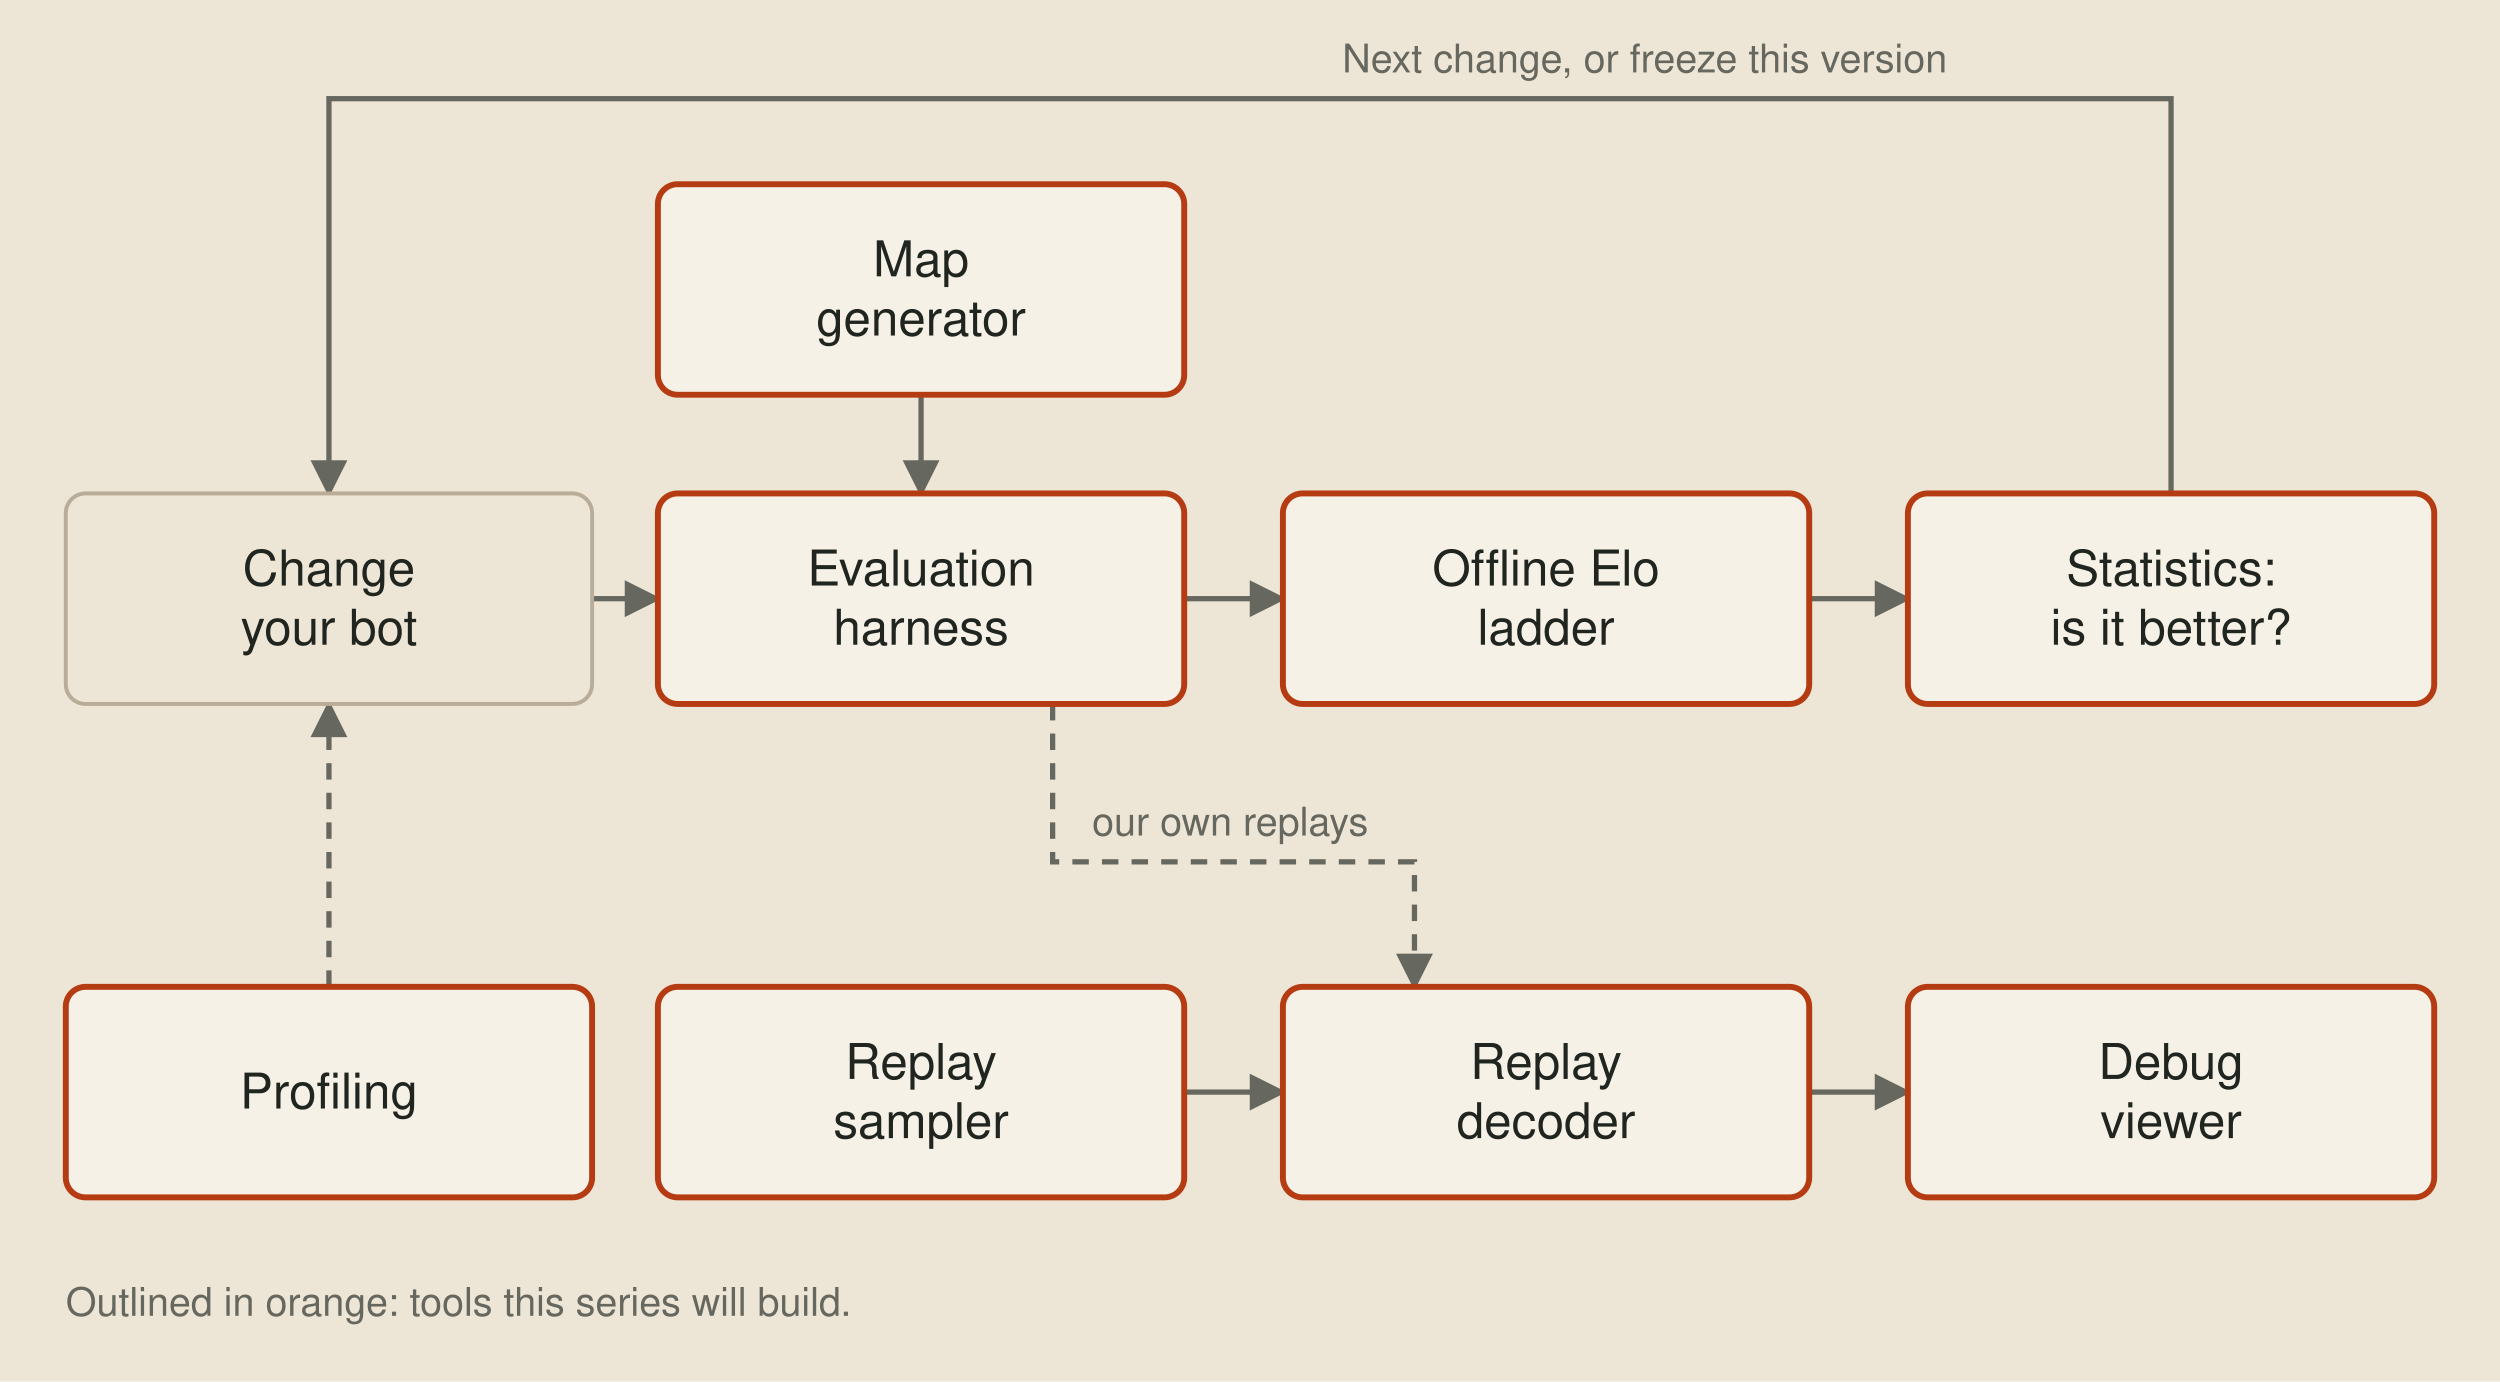
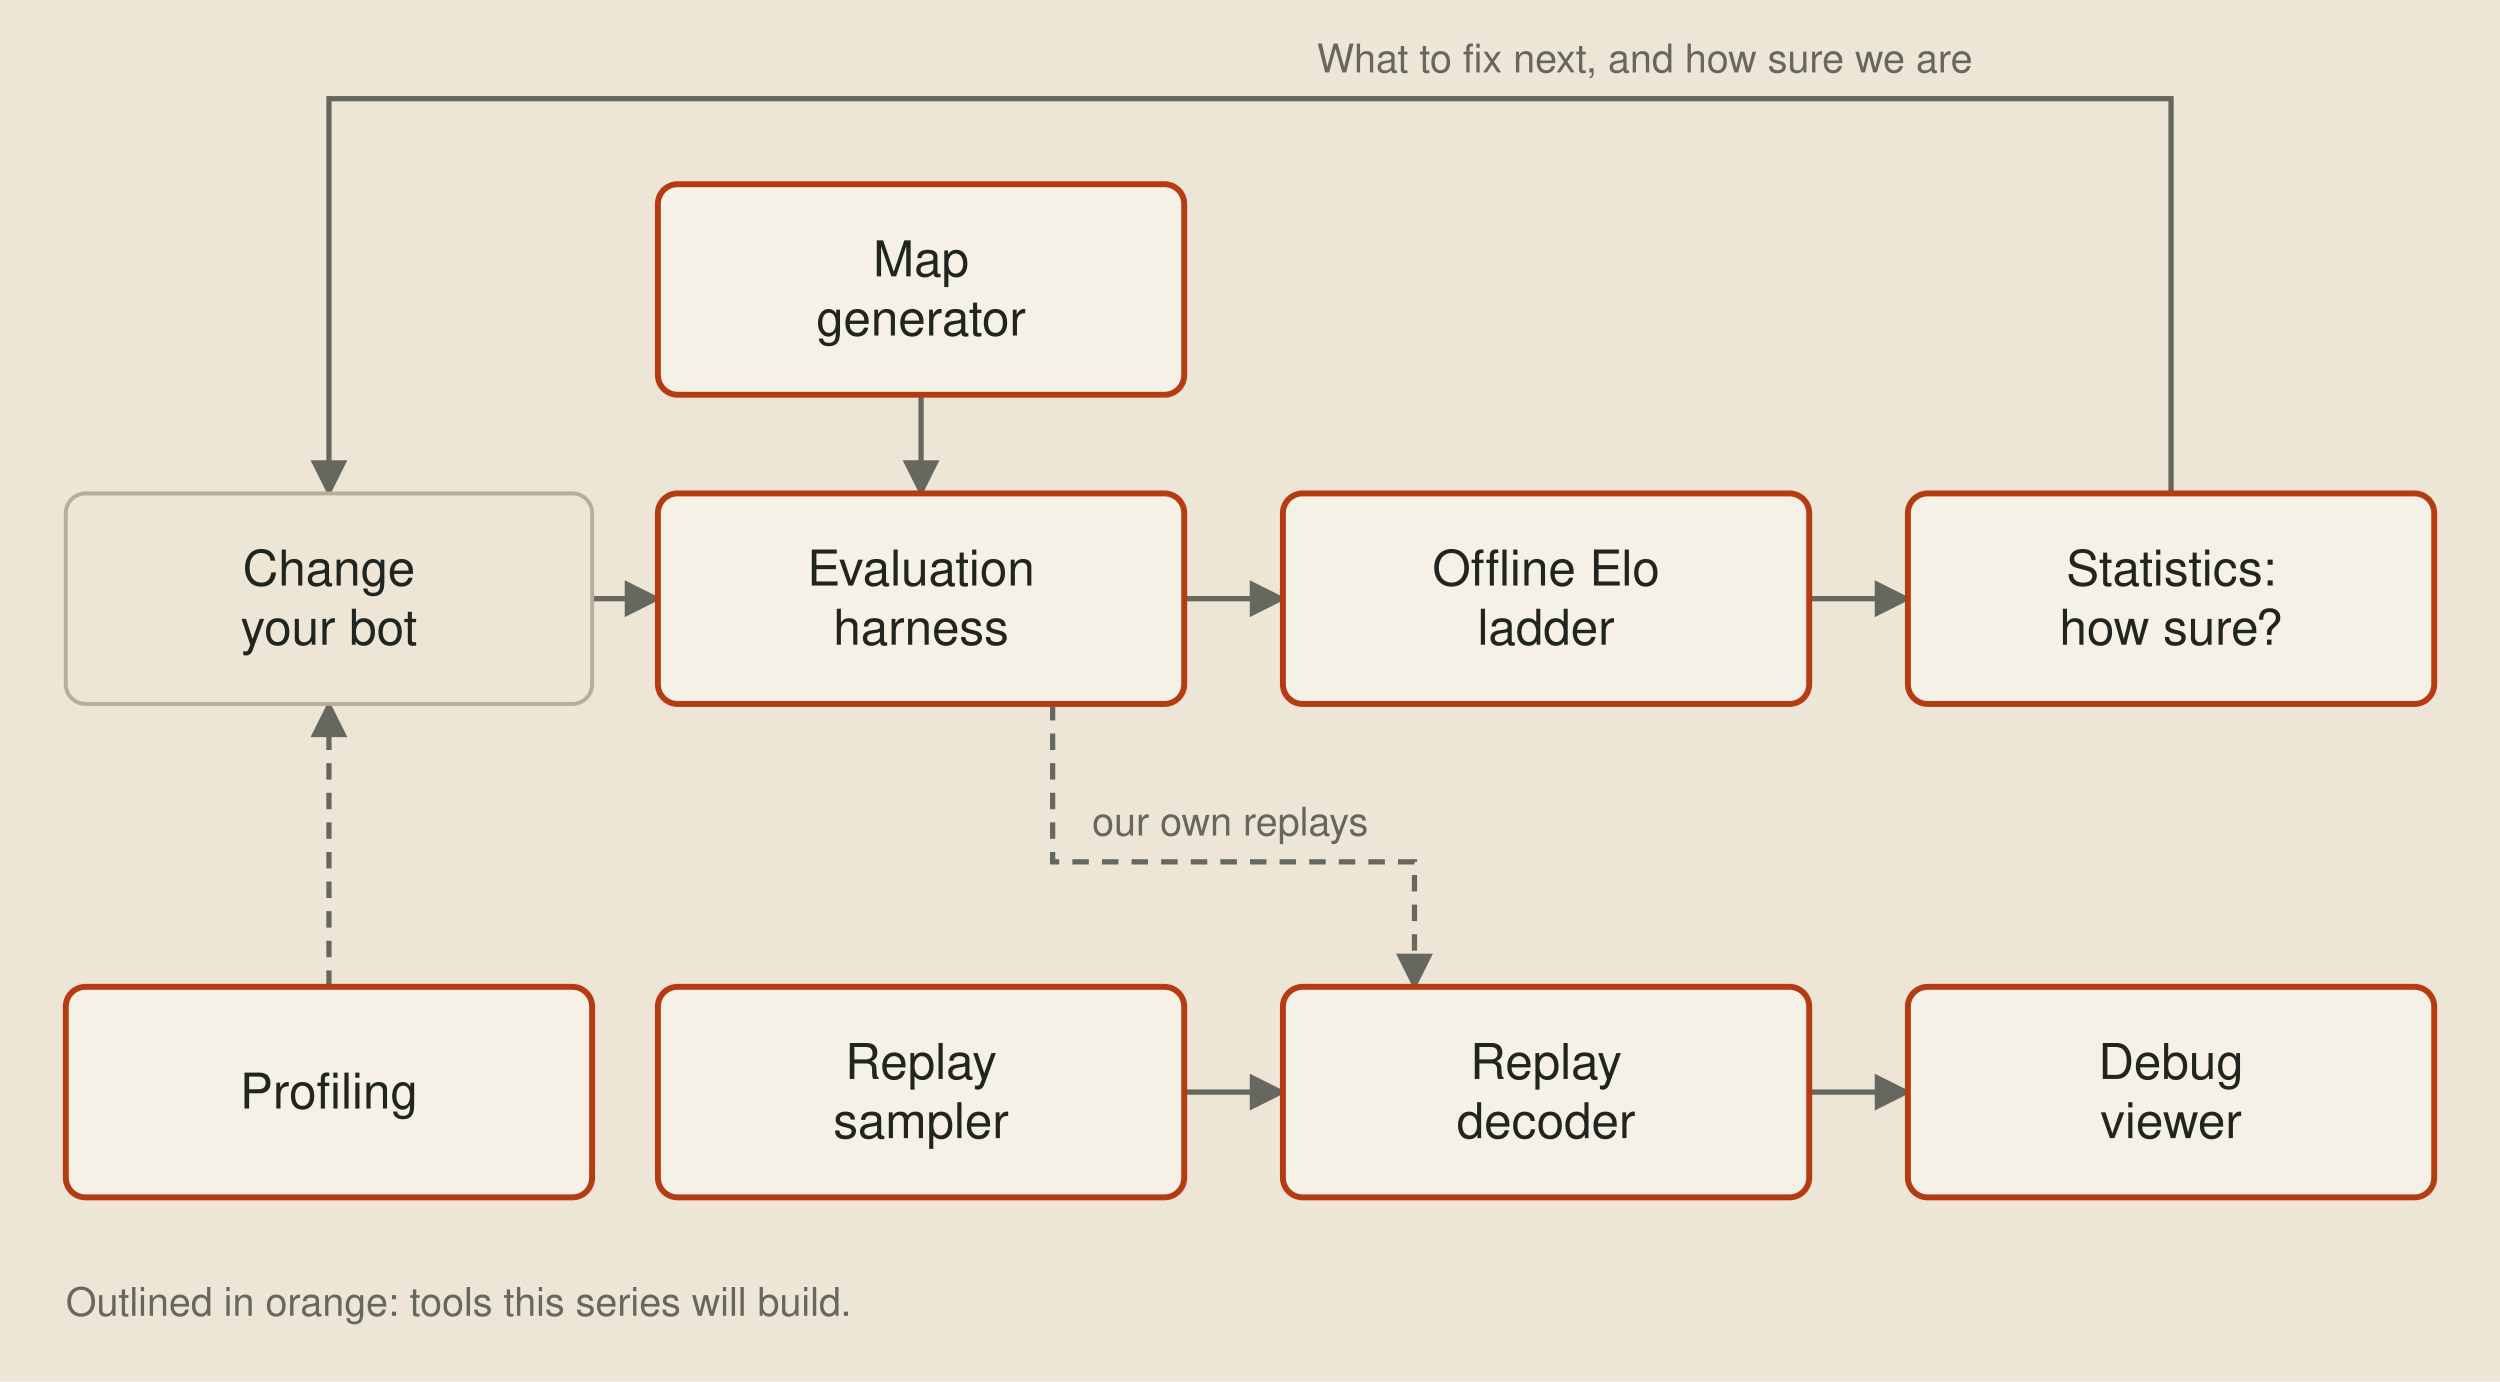
<svg xmlns="http://www.w3.org/2000/svg" viewBox="0 0 760 420" font-family="Helvetica, Arial, sans-serif" role="img" aria-labelledby="t d">
  <defs>
    <marker id="a" viewBox="0 0 10 10" refX="9" refY="5" markerWidth="7" markerHeight="7" orient="auto-start-reverse">
      <path d="M0 0L10 5L0 10z" fill="#66675e" />
    </marker>
  </defs>
  <rect width="760" height="420" fill="#ede5d5" />
  <path d="M180 182.0 L200 182.0" fill="none" stroke="#66675e" stroke-width="1.6" marker-end="url(#a)" />
  <path d="M280.0 120 L280.0 150" fill="none" stroke="#66675e" stroke-width="1.6" marker-end="url(#a)" />
  <path d="M360 182.0 L390 182.0" fill="none" stroke="#66675e" stroke-width="1.6" marker-end="url(#a)" />
  <path d="M550 182.0 L580 182.0" fill="none" stroke="#66675e" stroke-width="1.6" marker-end="url(#a)" />
  <path d="M660.0 150 L660.0 30 L100.0 30 L100.0 150" fill="none" stroke="#66675e" stroke-width="1.6" marker-end="url(#a)" />
-   <text x="500.0" y="22" font-size="12" fill="#66675e" text-anchor="middle">Next change, or freeze this version</text>
+   <text x="500.0" y="22" font-size="12" fill="#66675e" text-anchor="middle">What to fix next, and how sure we are</text>
  <path d="M360 332.0 L390 332.0" fill="none" stroke="#66675e" stroke-width="1.6" marker-end="url(#a)" />
  <path d="M550 332.0 L580 332.0" fill="none" stroke="#66675e" stroke-width="1.6" marker-end="url(#a)" />
  <path d="M320.0 214 L320.0 262 L430 262 L430 300" fill="none" stroke="#66675e" stroke-width="1.6" stroke-dasharray="5 4" marker-end="url(#a)" />
  <text x="332.0" y="254" font-size="12" fill="#66675e">our own replays</text>
  <path d="M100.0 300 L100.0 214" fill="none" stroke="#66675e" stroke-width="1.6" stroke-dasharray="5 4" marker-end="url(#a)" />
  <rect x="20" y="150" width="160" height="64" rx="6" fill="#ede5d5" stroke="#b9ad99" stroke-width="1.2" />
  <text x="100.0" y="178.0" font-size="15" fill="#20251f" text-anchor="middle">Change</text>
  <text x="100.0" y="196.0" font-size="15" fill="#20251f" text-anchor="middle">your bot</text>
  <rect x="200" y="56" width="160" height="64" rx="6" fill="#f6f1e7" stroke="#b53b13" stroke-width="1.8" />
  <text x="280.0" y="84.0" font-size="15" fill="#20251f" text-anchor="middle">Map</text>
  <text x="280.0" y="102.0" font-size="15" fill="#20251f" text-anchor="middle">generator</text>
  <rect x="200" y="150" width="160" height="64" rx="6" fill="#f6f1e7" stroke="#b53b13" stroke-width="1.8" />
  <text x="280.0" y="178.0" font-size="15" fill="#20251f" text-anchor="middle">Evaluation</text>
  <text x="280.0" y="196.0" font-size="15" fill="#20251f" text-anchor="middle">harness</text>
  <rect x="390" y="150" width="160" height="64" rx="6" fill="#f6f1e7" stroke="#b53b13" stroke-width="1.8" />
  <text x="470.0" y="178.0" font-size="15" fill="#20251f" text-anchor="middle">Offline Elo</text>
  <text x="470.0" y="196.0" font-size="15" fill="#20251f" text-anchor="middle">ladder</text>
  <rect x="580" y="150" width="160" height="64" rx="6" fill="#f6f1e7" stroke="#b53b13" stroke-width="1.8" />
  <text x="660.0" y="178.0" font-size="15" fill="#20251f" text-anchor="middle">Statistics:</text>
-   <text x="660.0" y="196.0" font-size="15" fill="#20251f" text-anchor="middle">is it better?</text>
+   <text x="660.0" y="196.0" font-size="15" fill="#20251f" text-anchor="middle">how sure?</text>
  <rect x="20" y="300" width="160" height="64" rx="6" fill="#f6f1e7" stroke="#b53b13" stroke-width="1.8" />
  <text x="100.0" y="337.0" font-size="15" fill="#20251f" text-anchor="middle">Profiling</text>
  <rect x="200" y="300" width="160" height="64" rx="6" fill="#f6f1e7" stroke="#b53b13" stroke-width="1.8" />
  <text x="280.0" y="328.0" font-size="15" fill="#20251f" text-anchor="middle">Replay</text>
  <text x="280.0" y="346.0" font-size="15" fill="#20251f" text-anchor="middle">sampler</text>
  <rect x="390" y="300" width="160" height="64" rx="6" fill="#f6f1e7" stroke="#b53b13" stroke-width="1.8" />
  <text x="470.0" y="328.0" font-size="15" fill="#20251f" text-anchor="middle">Replay</text>
  <text x="470.0" y="346.0" font-size="15" fill="#20251f" text-anchor="middle">decoder</text>
  <rect x="580" y="300" width="160" height="64" rx="6" fill="#f6f1e7" stroke="#b53b13" stroke-width="1.8" />
  <text x="660.0" y="328.0" font-size="15" fill="#20251f" text-anchor="middle">Debug</text>
  <text x="660.0" y="346.0" font-size="15" fill="#20251f" text-anchor="middle">viewer</text>
  <text x="20" y="400" font-size="12" fill="#66675e">Outlined in orange: tools this series will build.</text>
</svg>
